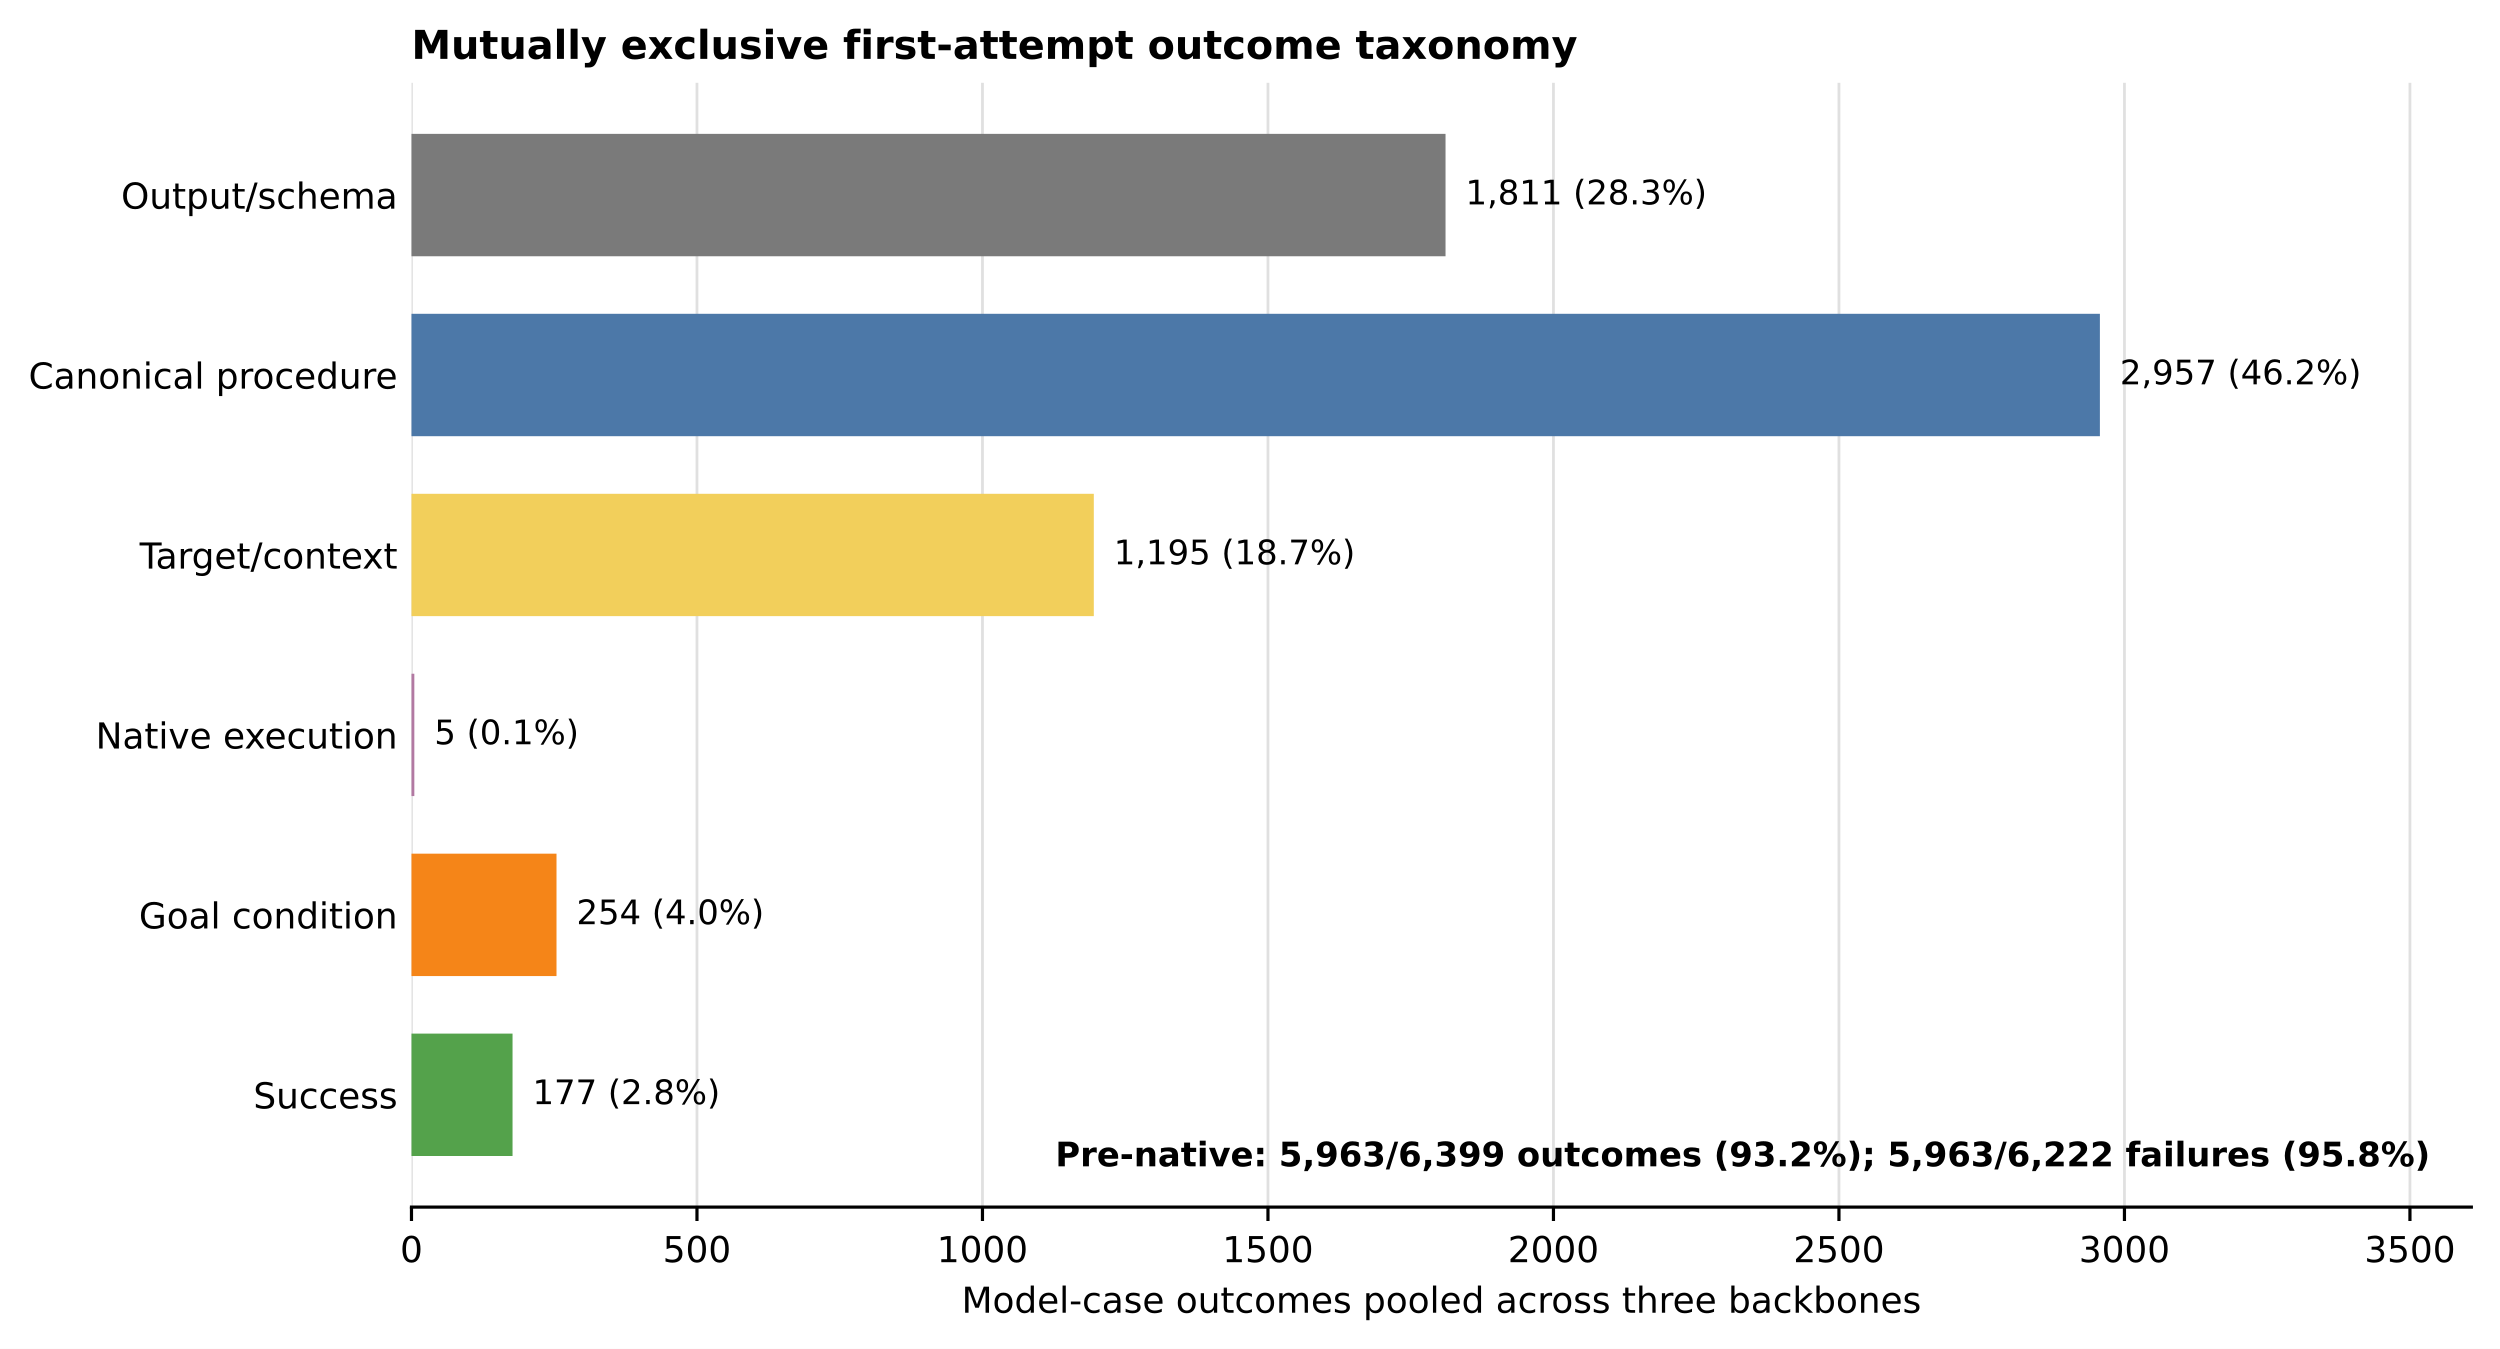
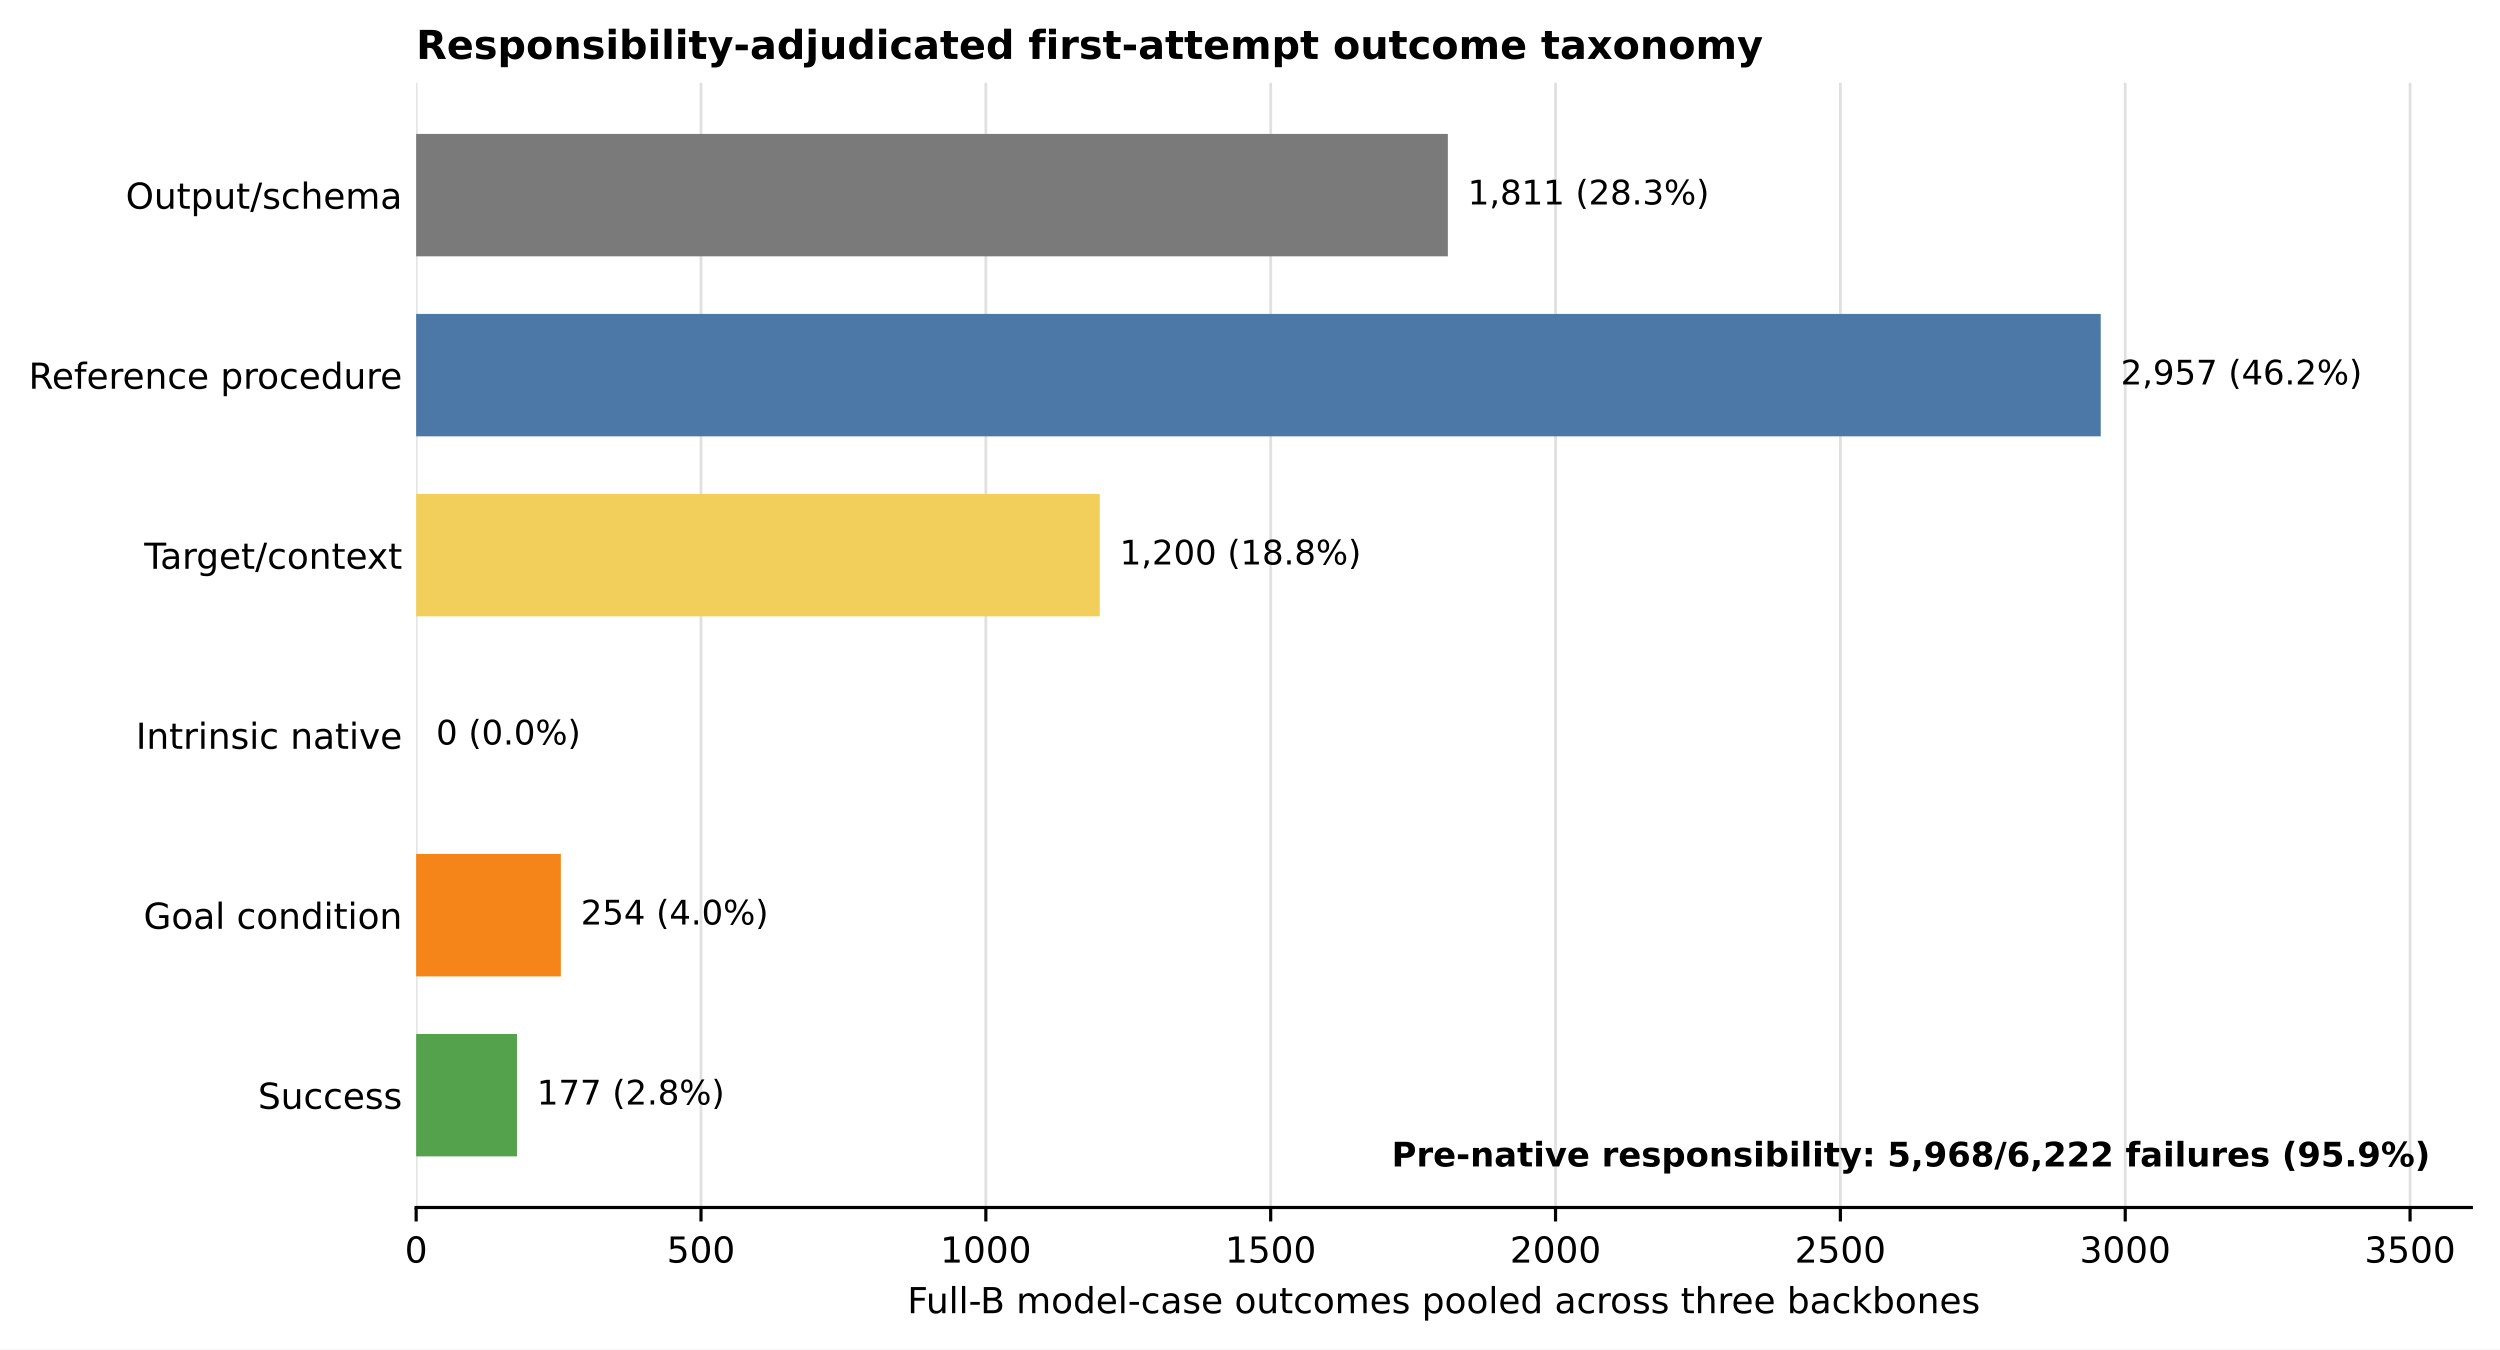
- <svg xmlns="http://www.w3.org/2000/svg" xmlns:xlink="http://www.w3.org/1999/xlink" width="628.196pt" height="338.939pt" viewBox="0 0 628.196 338.939" version="1.1">
+ <svg xmlns="http://www.w3.org/2000/svg" xmlns:xlink="http://www.w3.org/1999/xlink" width="627.985pt" height="338.939pt" viewBox="0 0 627.985 338.939" version="1.1">
  <defs>
    <style type="text/css">*{stroke-linejoin: round; stroke-linecap: butt}</style>
  </defs>
  <g id="figure_1">
    <g id="patch_1">
-       <path d="M 0 338.939  L 628.196 338.939  L 628.196 0  L 0 0  z " style="fill: #ffffff" />
+       <path d="M 0 338.939 L 627.985 338.939 L 627.985 0 L 0 0 z " style="fill: #ffffff" />
    </g>
    <g id="axes_1">
      <g id="patch_2">
-         <path d="M 103.396 303.318  L 620.996 303.318  L 620.996 20.798  L 103.396 20.798  z " style="fill: #ffffff" />
+         <path d="M 104.535 303.318 L 620.785 303.318 L 620.785 20.798 L 104.535 20.798 z " style="fill: #ffffff" />
      </g>
      <g id="matplotlib.axis_1">
        <g id="xtick_1">
          <g id="line2d_1">
-             <path d="M 103.396 303.318  L 103.396 20.798  " clip-path="url(#pe49b19ada7)" style="fill: none; stroke: #e0e0e0; stroke-width: 0.7; stroke-linecap: square" />
+             <path d="M 104.535 303.318 L 104.535 20.798 " clip-path="url(#pc7124c20d6)" style="fill: none; stroke: #e0e0e0; stroke-width: 0.7; stroke-linecap: square" />
          </g>
          <g id="line2d_2">
            <defs>
-               <path id="md7f41808a5" d="M 0 0 L 0 3.5  " style="stroke: #000000; stroke-width: 0.8" />
+               <path id="m0606e4c68d" d="M 0 0 L 0 3.5 " style="stroke: #000000; stroke-width: 0.8" />
            </defs>
            <g>
-               <use xlink:href="#md7f41808a5" x="103.396" y="303.318" style="stroke: #000000; stroke-width: 0.8" />
+               <use xlink:href="#m0606e4c68d" x="104.535" y="303.318" style="stroke: #000000; stroke-width: 0.8" />
            </g>
          </g>
          <g id="text_1">
-             <text style="font: 9px 'DejaVu Sans'; text-anchor: middle" x="103.396" y="317.157" transform="rotate(-0 103.3958 317.157)">0</text>
+             <text style="font: 9px 'DejaVu Sans'; text-anchor: middle" x="104.535" y="317.157" transform="rotate(-0 104.5348 317.157)">0</text>
          </g>
        </g>
        <g id="xtick_2">
          <g id="line2d_3">
-             <path d="M 175.134 303.318  L 175.134 20.798  " clip-path="url(#pe49b19ada7)" style="fill: none; stroke: #e0e0e0; stroke-width: 0.7; stroke-linecap: square" />
+             <path d="M 176.086 303.318 L 176.086 20.798 " clip-path="url(#pc7124c20d6)" style="fill: none; stroke: #e0e0e0; stroke-width: 0.7; stroke-linecap: square" />
          </g>
          <g id="line2d_4">
            <g>
-               <use xlink:href="#md7f41808a5" x="175.134" y="303.318" style="stroke: #000000; stroke-width: 0.8" />
+               <use xlink:href="#m0606e4c68d" x="176.086" y="303.318" style="stroke: #000000; stroke-width: 0.8" />
            </g>
          </g>
          <g id="text_2">
-             <text style="font: 9px 'DejaVu Sans'; text-anchor: middle" x="175.134" y="317.157" transform="rotate(-0 175.1344 317.157)">500</text>
+             <text style="font: 9px 'DejaVu Sans'; text-anchor: middle" x="176.086" y="317.157" transform="rotate(-0 176.0864 317.157)">500</text>
          </g>
        </g>
        <g id="xtick_3">
          <g id="line2d_5">
-             <path d="M 246.873 303.318  L 246.873 20.798  " clip-path="url(#pe49b19ada7)" style="fill: none; stroke: #e0e0e0; stroke-width: 0.7; stroke-linecap: square" />
+             <path d="M 247.638 303.318 L 247.638 20.798 " clip-path="url(#pc7124c20d6)" style="fill: none; stroke: #e0e0e0; stroke-width: 0.7; stroke-linecap: square" />
          </g>
          <g id="line2d_6">
            <g>
-               <use xlink:href="#md7f41808a5" x="246.873" y="303.318" style="stroke: #000000; stroke-width: 0.8" />
+               <use xlink:href="#m0606e4c68d" x="247.638" y="303.318" style="stroke: #000000; stroke-width: 0.8" />
            </g>
          </g>
          <g id="text_3">
-             <text style="font: 9px 'DejaVu Sans'; text-anchor: middle" x="246.873" y="317.157" transform="rotate(-0 246.8731 317.157)">1000</text>
+             <text style="font: 9px 'DejaVu Sans'; text-anchor: middle" x="247.638" y="317.157" transform="rotate(-0 247.6379 317.157)">1000</text>
          </g>
        </g>
        <g id="xtick_4">
          <g id="line2d_7">
-             <path d="M 318.612 303.318  L 318.612 20.798  " clip-path="url(#pe49b19ada7)" style="fill: none; stroke: #e0e0e0; stroke-width: 0.7; stroke-linecap: square" />
+             <path d="M 319.189 303.318 L 319.189 20.798 " clip-path="url(#pc7124c20d6)" style="fill: none; stroke: #e0e0e0; stroke-width: 0.7; stroke-linecap: square" />
          </g>
          <g id="line2d_8">
            <g>
-               <use xlink:href="#md7f41808a5" x="318.612" y="303.318" style="stroke: #000000; stroke-width: 0.8" />
+               <use xlink:href="#m0606e4c68d" x="319.189" y="303.318" style="stroke: #000000; stroke-width: 0.8" />
            </g>
          </g>
          <g id="text_4">
-             <text style="font: 9px 'DejaVu Sans'; text-anchor: middle" x="318.612" y="317.157" transform="rotate(-0 318.6117 317.157)">1500</text>
+             <text style="font: 9px 'DejaVu Sans'; text-anchor: middle" x="319.189" y="317.157" transform="rotate(-0 319.1894 317.157)">1500</text>
          </g>
        </g>
        <g id="xtick_5">
          <g id="line2d_9">
-             <path d="M 390.35 303.318  L 390.35 20.798  " clip-path="url(#pe49b19ada7)" style="fill: none; stroke: #e0e0e0; stroke-width: 0.7; stroke-linecap: square" />
+             <path d="M 390.741 303.318 L 390.741 20.798 " clip-path="url(#pc7124c20d6)" style="fill: none; stroke: #e0e0e0; stroke-width: 0.7; stroke-linecap: square" />
          </g>
          <g id="line2d_10">
            <g>
-               <use xlink:href="#md7f41808a5" x="390.35" y="303.318" style="stroke: #000000; stroke-width: 0.8" />
+               <use xlink:href="#m0606e4c68d" x="390.741" y="303.318" style="stroke: #000000; stroke-width: 0.8" />
            </g>
          </g>
          <g id="text_5">
-             <text style="font: 9px 'DejaVu Sans'; text-anchor: middle" x="390.35" y="317.157" transform="rotate(-0 390.3503 317.157)">2000</text>
+             <text style="font: 9px 'DejaVu Sans'; text-anchor: middle" x="390.741" y="317.157" transform="rotate(-0 390.741 317.157)">2000</text>
          </g>
        </g>
        <g id="xtick_6">
          <g id="line2d_11">
-             <path d="M 462.089 303.318  L 462.089 20.798  " clip-path="url(#pe49b19ada7)" style="fill: none; stroke: #e0e0e0; stroke-width: 0.7; stroke-linecap: square" />
+             <path d="M 462.292 303.318 L 462.292 20.798 " clip-path="url(#pc7124c20d6)" style="fill: none; stroke: #e0e0e0; stroke-width: 0.7; stroke-linecap: square" />
          </g>
          <g id="line2d_12">
            <g>
-               <use xlink:href="#md7f41808a5" x="462.089" y="303.318" style="stroke: #000000; stroke-width: 0.8" />
+               <use xlink:href="#m0606e4c68d" x="462.292" y="303.318" style="stroke: #000000; stroke-width: 0.8" />
            </g>
          </g>
          <g id="text_6">
-             <text style="font: 9px 'DejaVu Sans'; text-anchor: middle" x="462.089" y="317.157" transform="rotate(-0 462.089 317.157)">2500</text>
+             <text style="font: 9px 'DejaVu Sans'; text-anchor: middle" x="462.292" y="317.157" transform="rotate(-0 462.2925 317.157)">2500</text>
          </g>
        </g>
        <g id="xtick_7">
          <g id="line2d_13">
-             <path d="M 533.828 303.318  L 533.828 20.798  " clip-path="url(#pe49b19ada7)" style="fill: none; stroke: #e0e0e0; stroke-width: 0.7; stroke-linecap: square" />
+             <path d="M 533.844 303.318 L 533.844 20.798 " clip-path="url(#pc7124c20d6)" style="fill: none; stroke: #e0e0e0; stroke-width: 0.7; stroke-linecap: square" />
          </g>
          <g id="line2d_14">
            <g>
-               <use xlink:href="#md7f41808a5" x="533.828" y="303.318" style="stroke: #000000; stroke-width: 0.8" />
+               <use xlink:href="#m0606e4c68d" x="533.844" y="303.318" style="stroke: #000000; stroke-width: 0.8" />
            </g>
          </g>
          <g id="text_7">
-             <text style="font: 9px 'DejaVu Sans'; text-anchor: middle" x="533.828" y="317.157" transform="rotate(-0 533.8276 317.157)">3000</text>
+             <text style="font: 9px 'DejaVu Sans'; text-anchor: middle" x="533.844" y="317.157" transform="rotate(-0 533.844 317.157)">3000</text>
          </g>
        </g>
        <g id="xtick_8">
          <g id="line2d_15">
-             <path d="M 605.566 303.318  L 605.566 20.798  " clip-path="url(#pe49b19ada7)" style="fill: none; stroke: #e0e0e0; stroke-width: 0.7; stroke-linecap: square" />
+             <path d="M 605.396 303.318 L 605.396 20.798 " clip-path="url(#pc7124c20d6)" style="fill: none; stroke: #e0e0e0; stroke-width: 0.7; stroke-linecap: square" />
          </g>
          <g id="line2d_16">
            <g>
-               <use xlink:href="#md7f41808a5" x="605.566" y="303.318" style="stroke: #000000; stroke-width: 0.8" />
+               <use xlink:href="#m0606e4c68d" x="605.396" y="303.318" style="stroke: #000000; stroke-width: 0.8" />
            </g>
          </g>
          <g id="text_8">
-             <text style="font: 9px 'DejaVu Sans'; text-anchor: middle" x="605.566" y="317.157" transform="rotate(-0 605.5662 317.157)">3500</text>
+             <text style="font: 9px 'DejaVu Sans'; text-anchor: middle" x="605.396" y="317.157" transform="rotate(-0 605.3955 317.157)">3500</text>
          </g>
        </g>
        <g id="text_9">
-           <text style="font: 9px 'DejaVu Sans'; text-anchor: middle" x="362.196" y="329.867" transform="rotate(-0 362.1958 329.8673)">Model-case outcomes pooled across three backbones</text>
+           <text style="font: 9px 'DejaVu Sans'; text-anchor: middle" x="362.66" y="329.867" transform="rotate(-0 362.6598 329.8673)">Full-B model-case outcomes pooled across three backbones</text>
        </g>
      </g>
      <g id="matplotlib.axis_2">
        <g id="ytick_1">
          <g id="line2d_17" />
          <g id="text_10">
-             <text style="font: 9px 'DejaVu Sans'; text-anchor: end" x="99.896" y="278.522" transform="rotate(-0 99.89578 278.5219)">Success</text>
+             <text style="font: 9px 'DejaVu Sans'; text-anchor: end" x="101.035" y="278.522" transform="rotate(-0 101.0348 278.5219)">Success</text>
          </g>
        </g>
        <g id="ytick_2">
          <g id="line2d_18" />
          <g id="text_11">
-             <text style="font: 9px 'DejaVu Sans'; text-anchor: end" x="99.896" y="233.304" transform="rotate(-0 99.89578 233.3042)">Goal condition</text>
+             <text style="font: 9px 'DejaVu Sans'; text-anchor: end" x="101.035" y="233.304" transform="rotate(-0 101.0348 233.3042)">Goal condition</text>
          </g>
        </g>
        <g id="ytick_3">
          <g id="line2d_19" />
          <g id="text_12">
-             <text style="font: 9px 'DejaVu Sans'; text-anchor: end" x="99.896" y="188.087" transform="rotate(-0 99.89578 188.0866)">Native execution</text>
+             <text style="font: 9px 'DejaVu Sans'; text-anchor: end" x="101.035" y="188.087" transform="rotate(-0 101.0348 188.0866)">Intrinsic native</text>
          </g>
        </g>
        <g id="ytick_4">
          <g id="line2d_20" />
          <g id="text_13">
-             <text style="font: 9px 'DejaVu Sans'; text-anchor: end" x="99.896" y="142.869" transform="rotate(-0 99.89578 142.8689)">Target/context</text>
+             <text style="font: 9px 'DejaVu Sans'; text-anchor: end" x="101.035" y="142.869" transform="rotate(-0 101.0348 142.8689)">Target/context</text>
          </g>
        </g>
        <g id="ytick_5">
          <g id="line2d_21" />
          <g id="text_14">
-             <text style="font: 9px 'DejaVu Sans'; text-anchor: end" x="99.896" y="97.651" transform="rotate(-0 99.89578 97.65123)">Canonical procedure</text>
+             <text style="font: 9px 'DejaVu Sans'; text-anchor: end" x="101.035" y="97.651" transform="rotate(-0 101.0348 97.65123)">Reference procedure</text>
          </g>
        </g>
        <g id="ytick_6">
          <g id="line2d_22" />
          <g id="text_15">
-             <text style="font: 9px 'DejaVu Sans'; text-anchor: end" x="99.896" y="52.434" transform="rotate(-0 99.89578 52.43356)">Output/schema</text>
+             <text style="font: 9px 'DejaVu Sans'; text-anchor: end" x="101.035" y="52.434" transform="rotate(-0 101.0348 52.43356)">Output/schema</text>
          </g>
        </g>
      </g>
      <g id="patch_3">
-         <path d="M 103.396 290.477  L 128.791 290.477  L 128.791 259.729  L 103.396 259.729  z " clip-path="url(#pe49b19ada7)" style="fill: #54a24b" />
+         <path d="M 104.535 290.477 L 129.864 290.477 L 129.864 259.729 L 104.535 259.729 z " clip-path="url(#pc7124c20d6)" style="fill: #54a24b" />
      </g>
      <g id="patch_4">
-         <path d="M 103.396 245.259  L 139.839 245.259  L 139.839 214.511  L 103.396 214.511  z " clip-path="url(#pe49b19ada7)" style="fill: #f58518" />
+         <path d="M 104.535 245.259 L 140.883 245.259 L 140.883 214.511 L 104.535 214.511 z " clip-path="url(#pc7124c20d6)" style="fill: #f58518" />
      </g>
      <g id="patch_5">
-         <path d="M 103.396 200.041  L 104.113 200.041  L 104.113 169.293  L 103.396 169.293  z " clip-path="url(#pe49b19ada7)" style="fill: #b279a2" />
+         <path d="M 104.535 200.041 L 104.535 200.041 L 104.535 169.293 L 104.535 169.293 z " clip-path="url(#pc7124c20d6)" style="fill: #b279a2" />
      </g>
      <g id="patch_6">
-         <path d="M 103.396 154.824  L 274.851 154.824  L 274.851 124.076  L 103.396 124.076  z " clip-path="url(#pe49b19ada7)" style="fill: #f2cf5b" />
+         <path d="M 104.535 154.824 L 276.259 154.824 L 276.259 124.076 L 104.535 124.076 z " clip-path="url(#pc7124c20d6)" style="fill: #f2cf5b" />
      </g>
      <g id="patch_7">
-         <path d="M 103.396 109.606  L 527.658 109.606  L 527.658 78.858  L 103.396 78.858  z " clip-path="url(#pe49b19ada7)" style="fill: #4c78a8" />
+         <path d="M 104.535 109.606 L 527.691 109.606 L 527.691 78.858 L 104.535 78.858 z " clip-path="url(#pc7124c20d6)" style="fill: #4c78a8" />
      </g>
      <g id="patch_8">
-         <path d="M 103.396 64.388  L 363.233 64.388  L 363.233 33.64  L 103.396 33.64  z " clip-path="url(#pe49b19ada7)" style="fill: #7a7a7a" />
+         <path d="M 104.535 64.388 L 363.694 64.388 L 363.694 33.64 L 104.535 33.64 z " clip-path="url(#pc7124c20d6)" style="fill: #7a7a7a" />
      </g>
      <g id="patch_9">
-         <path d="M 103.396 303.318  L 620.996 303.318  " style="fill: none; stroke: #000000; stroke-width: 0.8; stroke-linejoin: miter; stroke-linecap: square" />
+         <path d="M 104.535 303.318 L 620.785 303.318 " style="fill: none; stroke: #000000; stroke-width: 0.8; stroke-linejoin: miter; stroke-linecap: square" />
      </g>
      <g id="text_16">
-         <text style="font: 8.5px 'DejaVu Sans'; text-anchor: start" x="133.813" y="277.448" transform="rotate(-0 133.813 277.4481)">177 (2.8%)</text>
+         <text style="font: 8.5px 'DejaVu Sans'; text-anchor: start" x="134.873" y="277.448" transform="rotate(-0 134.8727 277.4481)">177 (2.8%)</text>
      </g>
      <g id="text_17">
-         <text style="font: 8.5px 'DejaVu Sans'; text-anchor: start" x="144.861" y="232.23" transform="rotate(-0 144.8607 232.2304)">254 (4.0%)</text>
+         <text style="font: 8.5px 'DejaVu Sans'; text-anchor: start" x="145.892" y="232.23" transform="rotate(-0 145.8916 232.2304)">254 (4.0%)</text>
      </g>
      <g id="text_18">
-         <text style="font: 8.5px 'DejaVu Sans'; text-anchor: start" x="109.135" y="187.013" transform="rotate(-0 109.1349 187.0127)">5 (0.1%)</text>
+         <text style="font: 8.5px 'DejaVu Sans'; text-anchor: start" x="109.543" y="187.013" transform="rotate(-0 109.5435 187.0127)">0 (0.0%)</text>
      </g>
      <g id="text_19">
-         <text style="font: 8.5px 'DejaVu Sans'; text-anchor: start" x="279.873" y="141.795" transform="rotate(-0 279.8728 141.7951)">1,195 (18.7%)</text>
+         <text style="font: 8.5px 'DejaVu Sans'; text-anchor: start" x="281.267" y="141.795" transform="rotate(-0 281.2671 141.7951)">1,200 (18.8%)</text>
      </g>
      <g id="text_20">
-         <text style="font: 8.5px 'DejaVu Sans'; text-anchor: start" x="532.68" y="96.577" transform="rotate(-0 532.6798 96.5774)">2,957 (46.2%)</text>
+         <text style="font: 8.5px 'DejaVu Sans'; text-anchor: start" x="532.699" y="96.577" transform="rotate(-0 532.6992 96.5774)">2,957 (46.2%)</text>
      </g>
      <g id="text_21">
-         <text style="font: 8.5px 'DejaVu Sans'; text-anchor: start" x="368.255" y="51.36" transform="rotate(-0 368.2548 51.35973)">1,811 (28.3%)</text>
+         <text style="font: 8.5px 'DejaVu Sans'; text-anchor: start" x="368.703" y="51.36" transform="rotate(-0 368.7031 51.35973)">1,811 (28.3%)</text>
      </g>
      <g id="text_22">
-         <text style="font: 700 8.5px 'DejaVu Sans'; text-anchor: end" x="610.644" y="293.075" transform="rotate(-0 610.6438 293.0751)">Pre-native: 5,963/6,399 outcomes (93.2%); 5,963/6,222 failures (95.8%)</text>
+         <text style="font: 700 8.5px 'DejaVu Sans'; text-anchor: end" x="610.46" y="293.009" transform="rotate(-0 610.4598 293.0087)">Pre-native responsibility: 5,968/6,222 failures (95.9%)</text>
      </g>
      <g id="text_23">
-         <text style="font: 700 10px 'DejaVu Sans'; text-anchor: start" x="103.396" y="14.798" transform="rotate(-0 103.3958 14.79844)">Mutually exclusive first-attempt outcome taxonomy</text>
+         <text style="font: 700 10px 'DejaVu Sans'; text-anchor: start" x="104.535" y="14.798" transform="rotate(-0 104.5348 14.79844)">Responsibility-adjudicated first-attempt outcome taxonomy</text>
      </g>
    </g>
  </g>
  <defs>
-     <clipPath id="pe49b19ada7">
-       <rect x="103.396" y="20.798" width="517.6" height="282.52" />
+     <clipPath id="pc7124c20d6">
+       <rect x="104.535" y="20.798" width="516.25" height="282.52" />
    </clipPath>
  </defs>
</svg>
